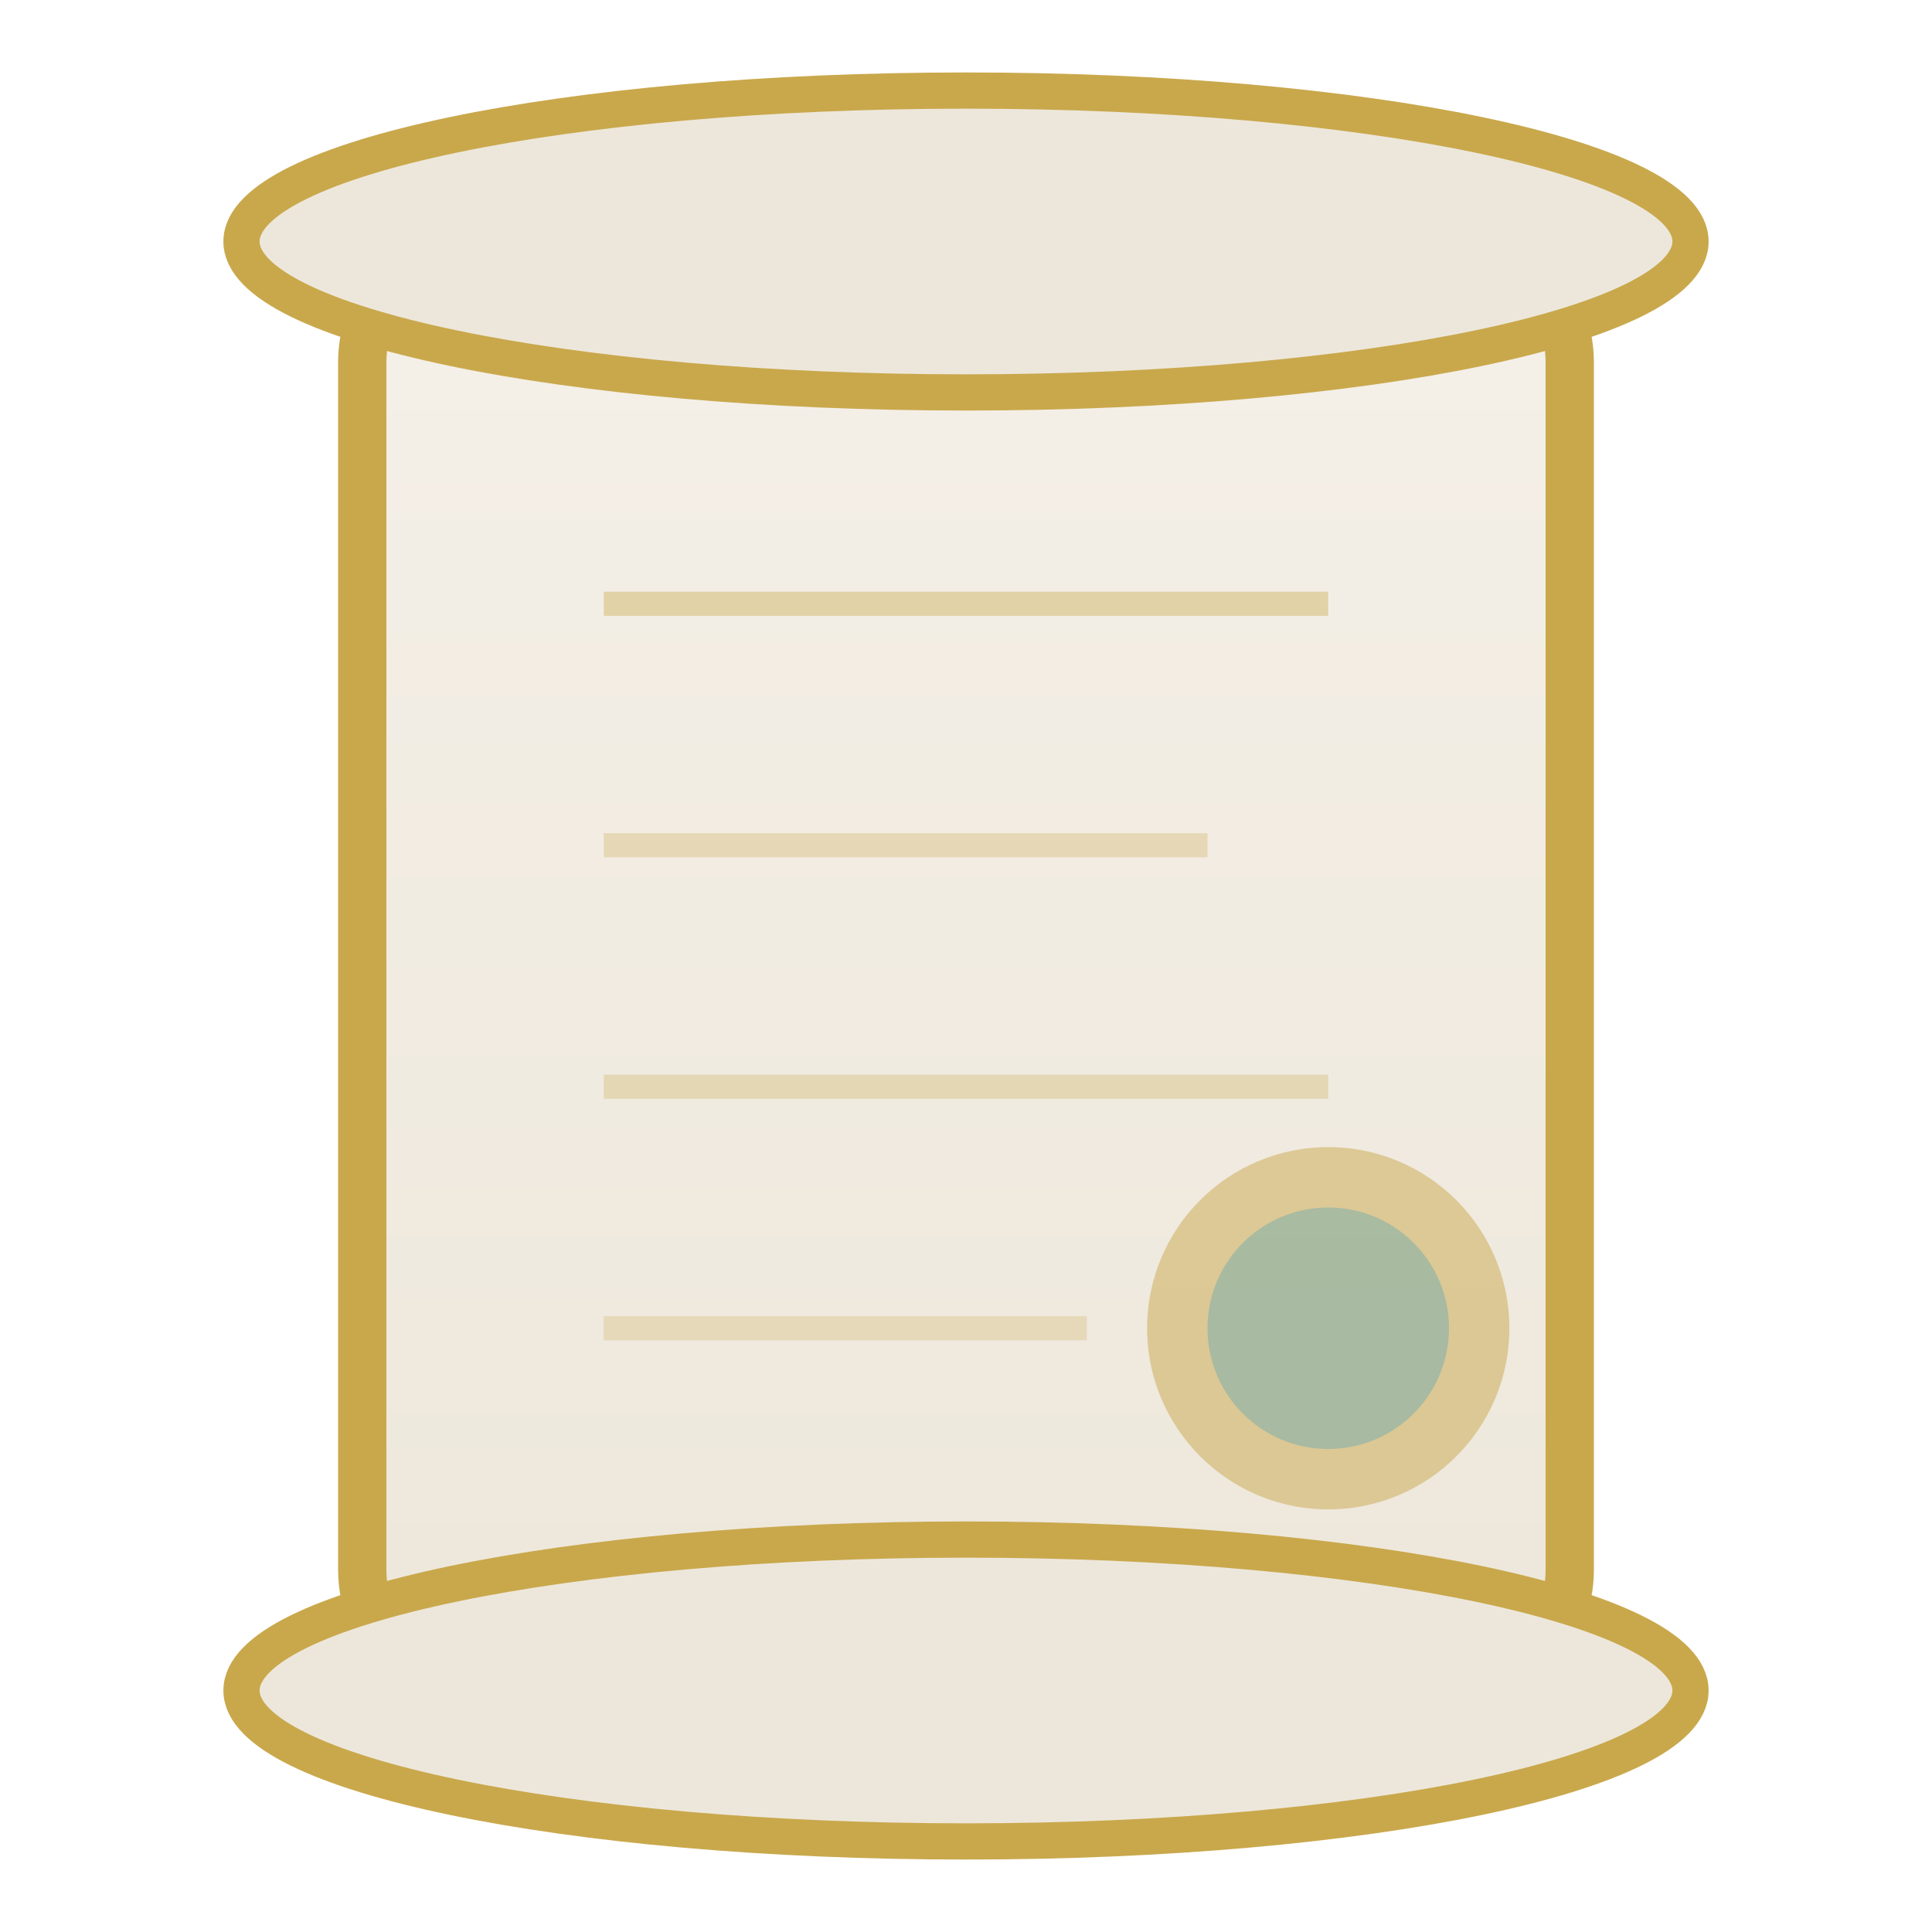
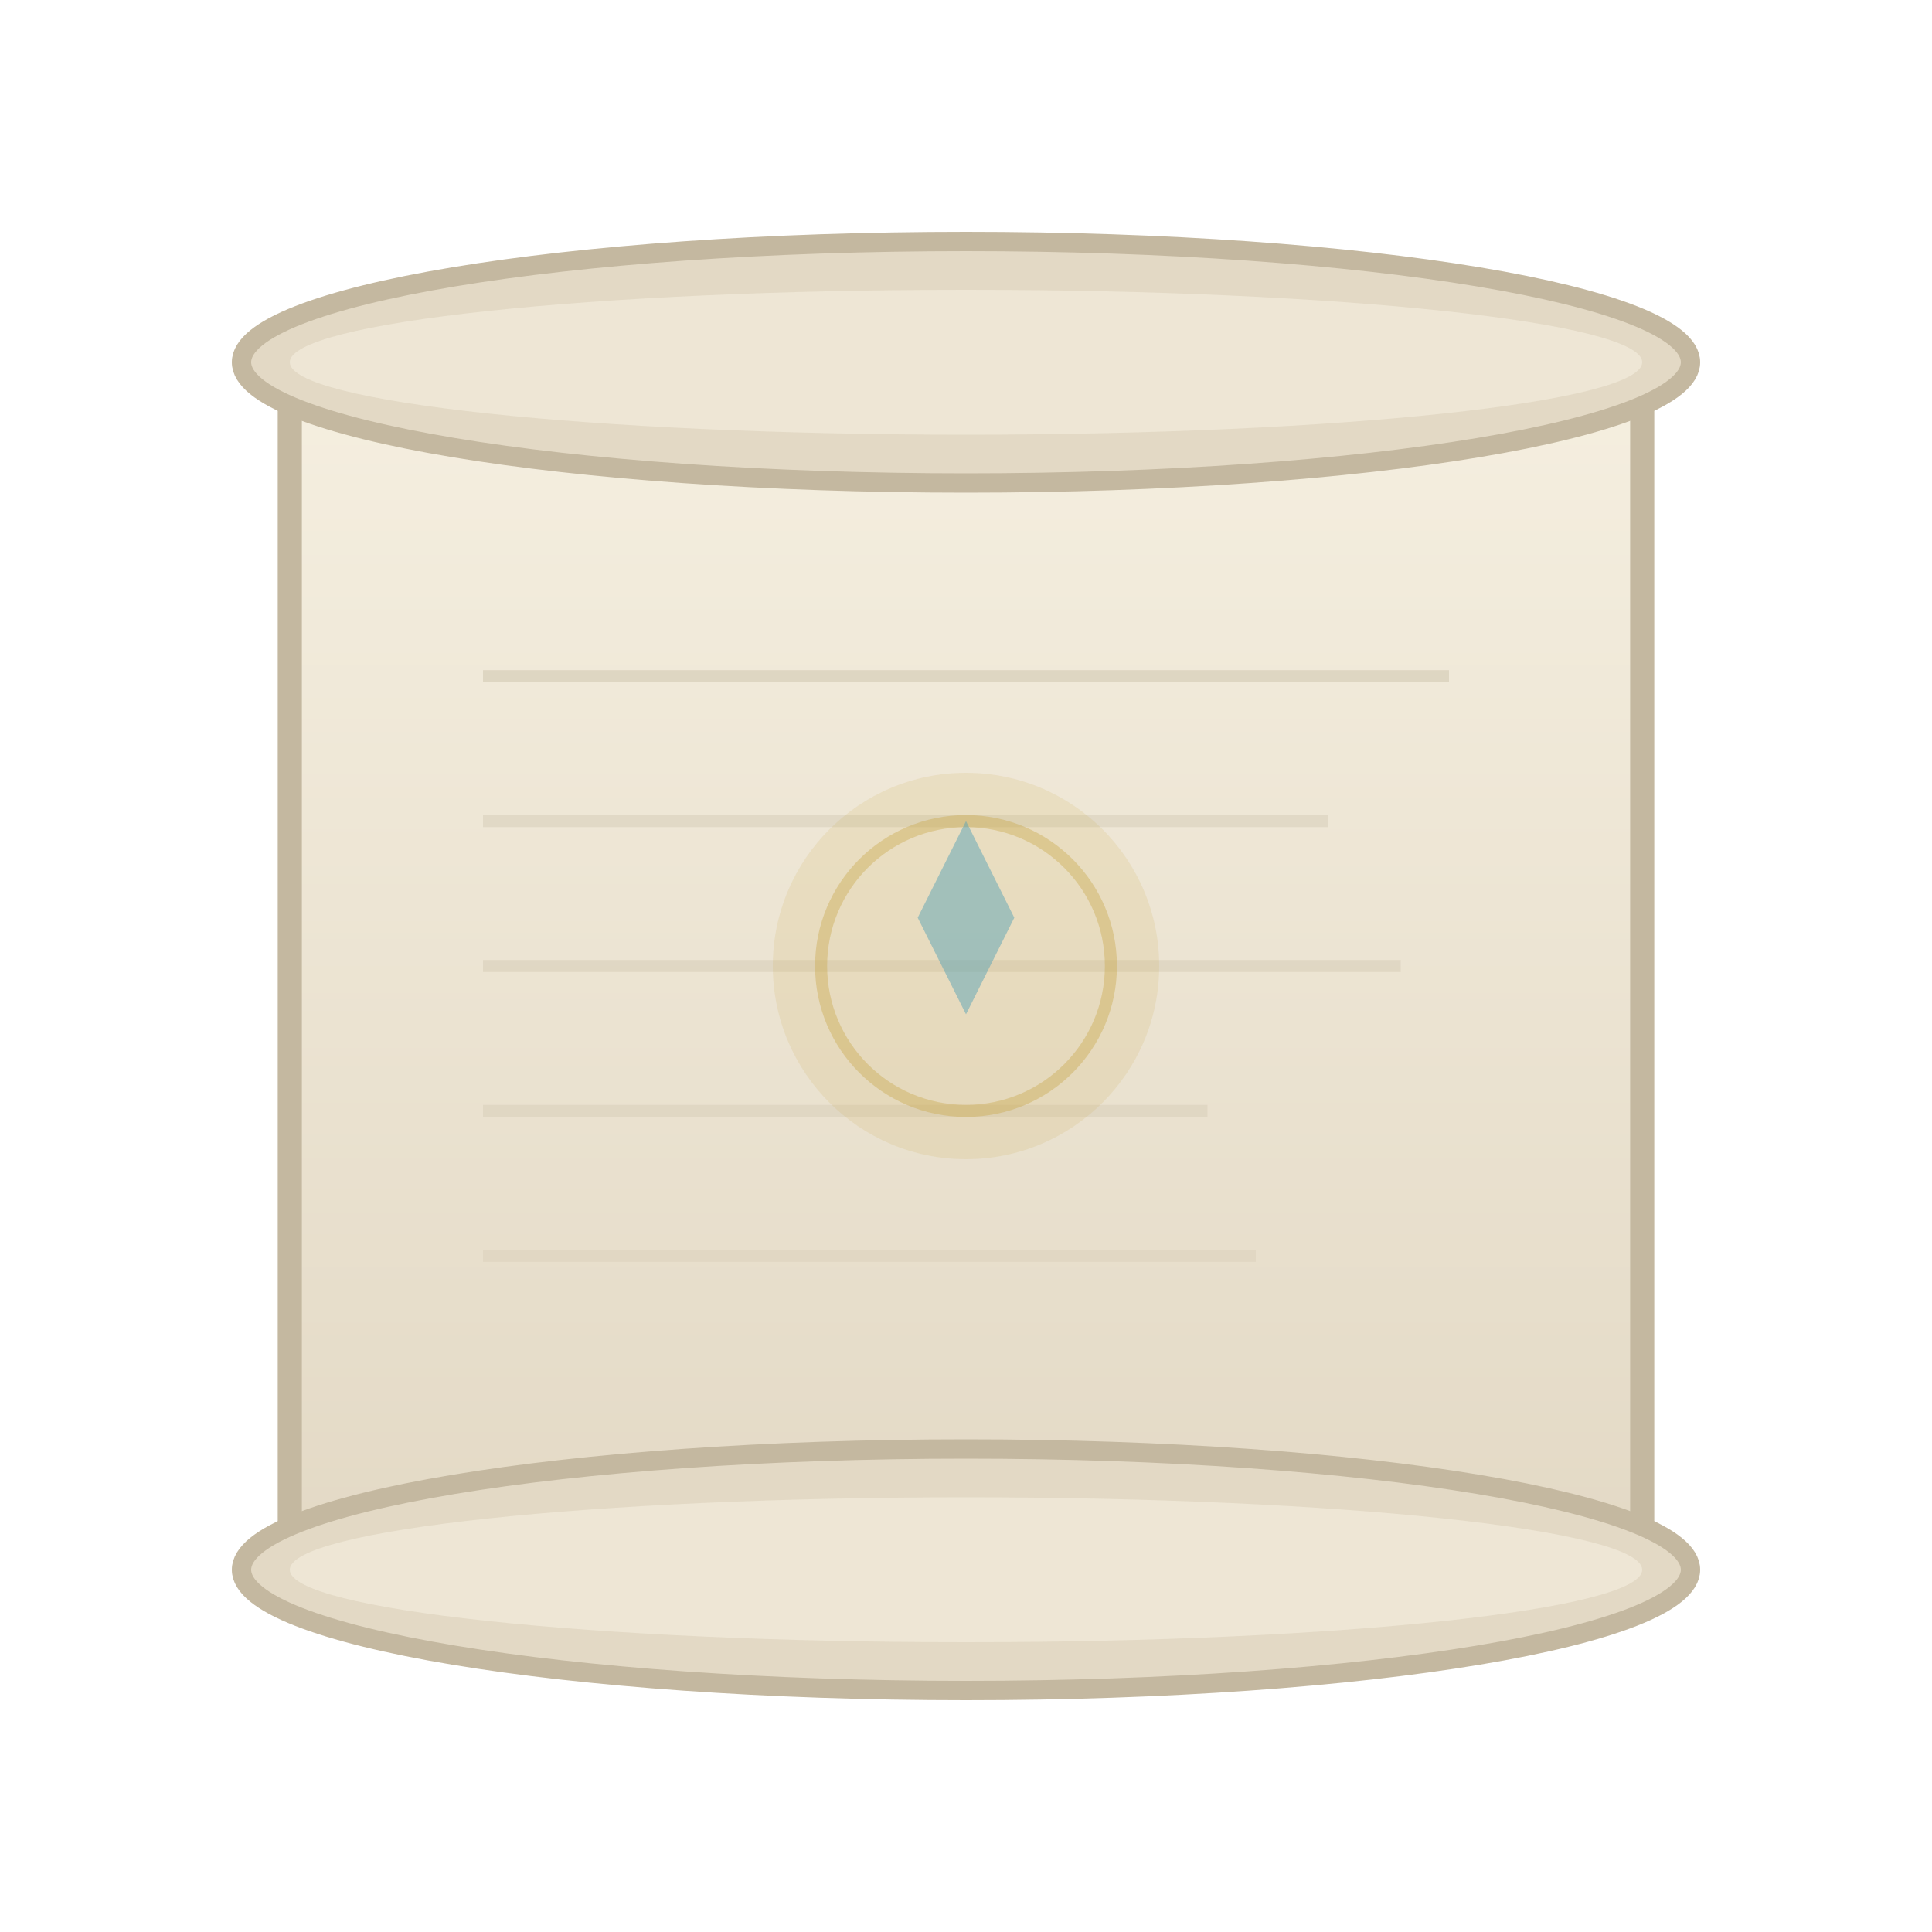
- <svg xmlns="http://www.w3.org/2000/svg" viewBox="0 0 32 32" fill="none">
+ <svg xmlns="http://www.w3.org/2000/svg" viewBox="0 0 80 80" fill="none">
  <defs>
-     <linearGradient id="scroll-fill" x1="0" y1="0" x2="0" y2="1">
-       <stop offset="0%" stop-color="#F5F0E8" />
-       <stop offset="100%" stop-color="#EDE7DB" />
+     <linearGradient id="scroll-bg" x1="0" y1="0" x2="0" y2="1">
+       <stop offset="0%" stop-color="#F5EFE0" />
+       <stop offset="100%" stop-color="#E3D9C5" />
    </linearGradient>
  </defs>
-   <rect x="6" y="4" width="20" height="24" rx="2" fill="url(#scroll-fill)" stroke="#C9A84C" stroke-width="0.8" />
-   <ellipse cx="16" cy="4" rx="12" ry="2.5" fill="#EDE7DB" stroke="#C9A84C" stroke-width="0.6" />
-   <ellipse cx="16" cy="28" rx="12" ry="2.5" fill="#EDE7DB" stroke="#C9A84C" stroke-width="0.6" />
-   <line x1="10" y1="10" x2="22" y2="10" stroke="#C9A84C" stroke-width="0.4" opacity="0.4" />
-   <line x1="10" y1="14" x2="20" y2="14" stroke="#C9A84C" stroke-width="0.4" opacity="0.3" />
-   <line x1="10" y1="18" x2="22" y2="18" stroke="#C9A84C" stroke-width="0.4" opacity="0.3" />
-   <line x1="10" y1="22" x2="18" y2="22" stroke="#C9A84C" stroke-width="0.4" opacity="0.25" />
-   <circle cx="22" cy="22" r="3" fill="#C9A84C" opacity="0.5" />
-   <circle cx="22" cy="22" r="2" fill="#5BA4B5" opacity="0.4" />
+   <rect x="12" y="15" width="56" height="50" rx="2" fill="url(#scroll-bg)" stroke="#C4B8A0" stroke-width="1" />
+   <ellipse cx="40" cy="15" rx="30" ry="5" fill="#E3D9C5" stroke="#C4B8A0" stroke-width="0.8" />
+   <ellipse cx="40" cy="15" rx="28" ry="3" fill="#F5EFE0" opacity="0.6" />
+   <ellipse cx="40" cy="65" rx="30" ry="5" fill="#E3D9C5" stroke="#C4B8A0" stroke-width="0.8" />
+   <ellipse cx="40" cy="65" rx="28" ry="3" fill="#F5EFE0" opacity="0.6" />
+   <line x1="20" y1="28" x2="60" y2="28" stroke="#C4B8A0" stroke-width="0.5" opacity="0.4" />
+   <line x1="20" y1="34" x2="55" y2="34" stroke="#C4B8A0" stroke-width="0.5" opacity="0.3" />
+   <line x1="20" y1="40" x2="58" y2="40" stroke="#C4B8A0" stroke-width="0.5" opacity="0.3" />
+   <line x1="20" y1="46" x2="50" y2="46" stroke="#C4B8A0" stroke-width="0.5" opacity="0.25" />
+   <line x1="20" y1="52" x2="52" y2="52" stroke="#C4B8A0" stroke-width="0.5" opacity="0.2" />
+   <circle cx="40" cy="40" r="8" fill="#C9A84C" opacity="0.15" />
+   <circle cx="40" cy="40" r="6" stroke="#C9A84C" stroke-width="0.5" fill="none" opacity="0.4" />
+   <polygon points="40,34 42,38 40,42 38,38" fill="#5BA4B5" opacity="0.5" />
</svg>
